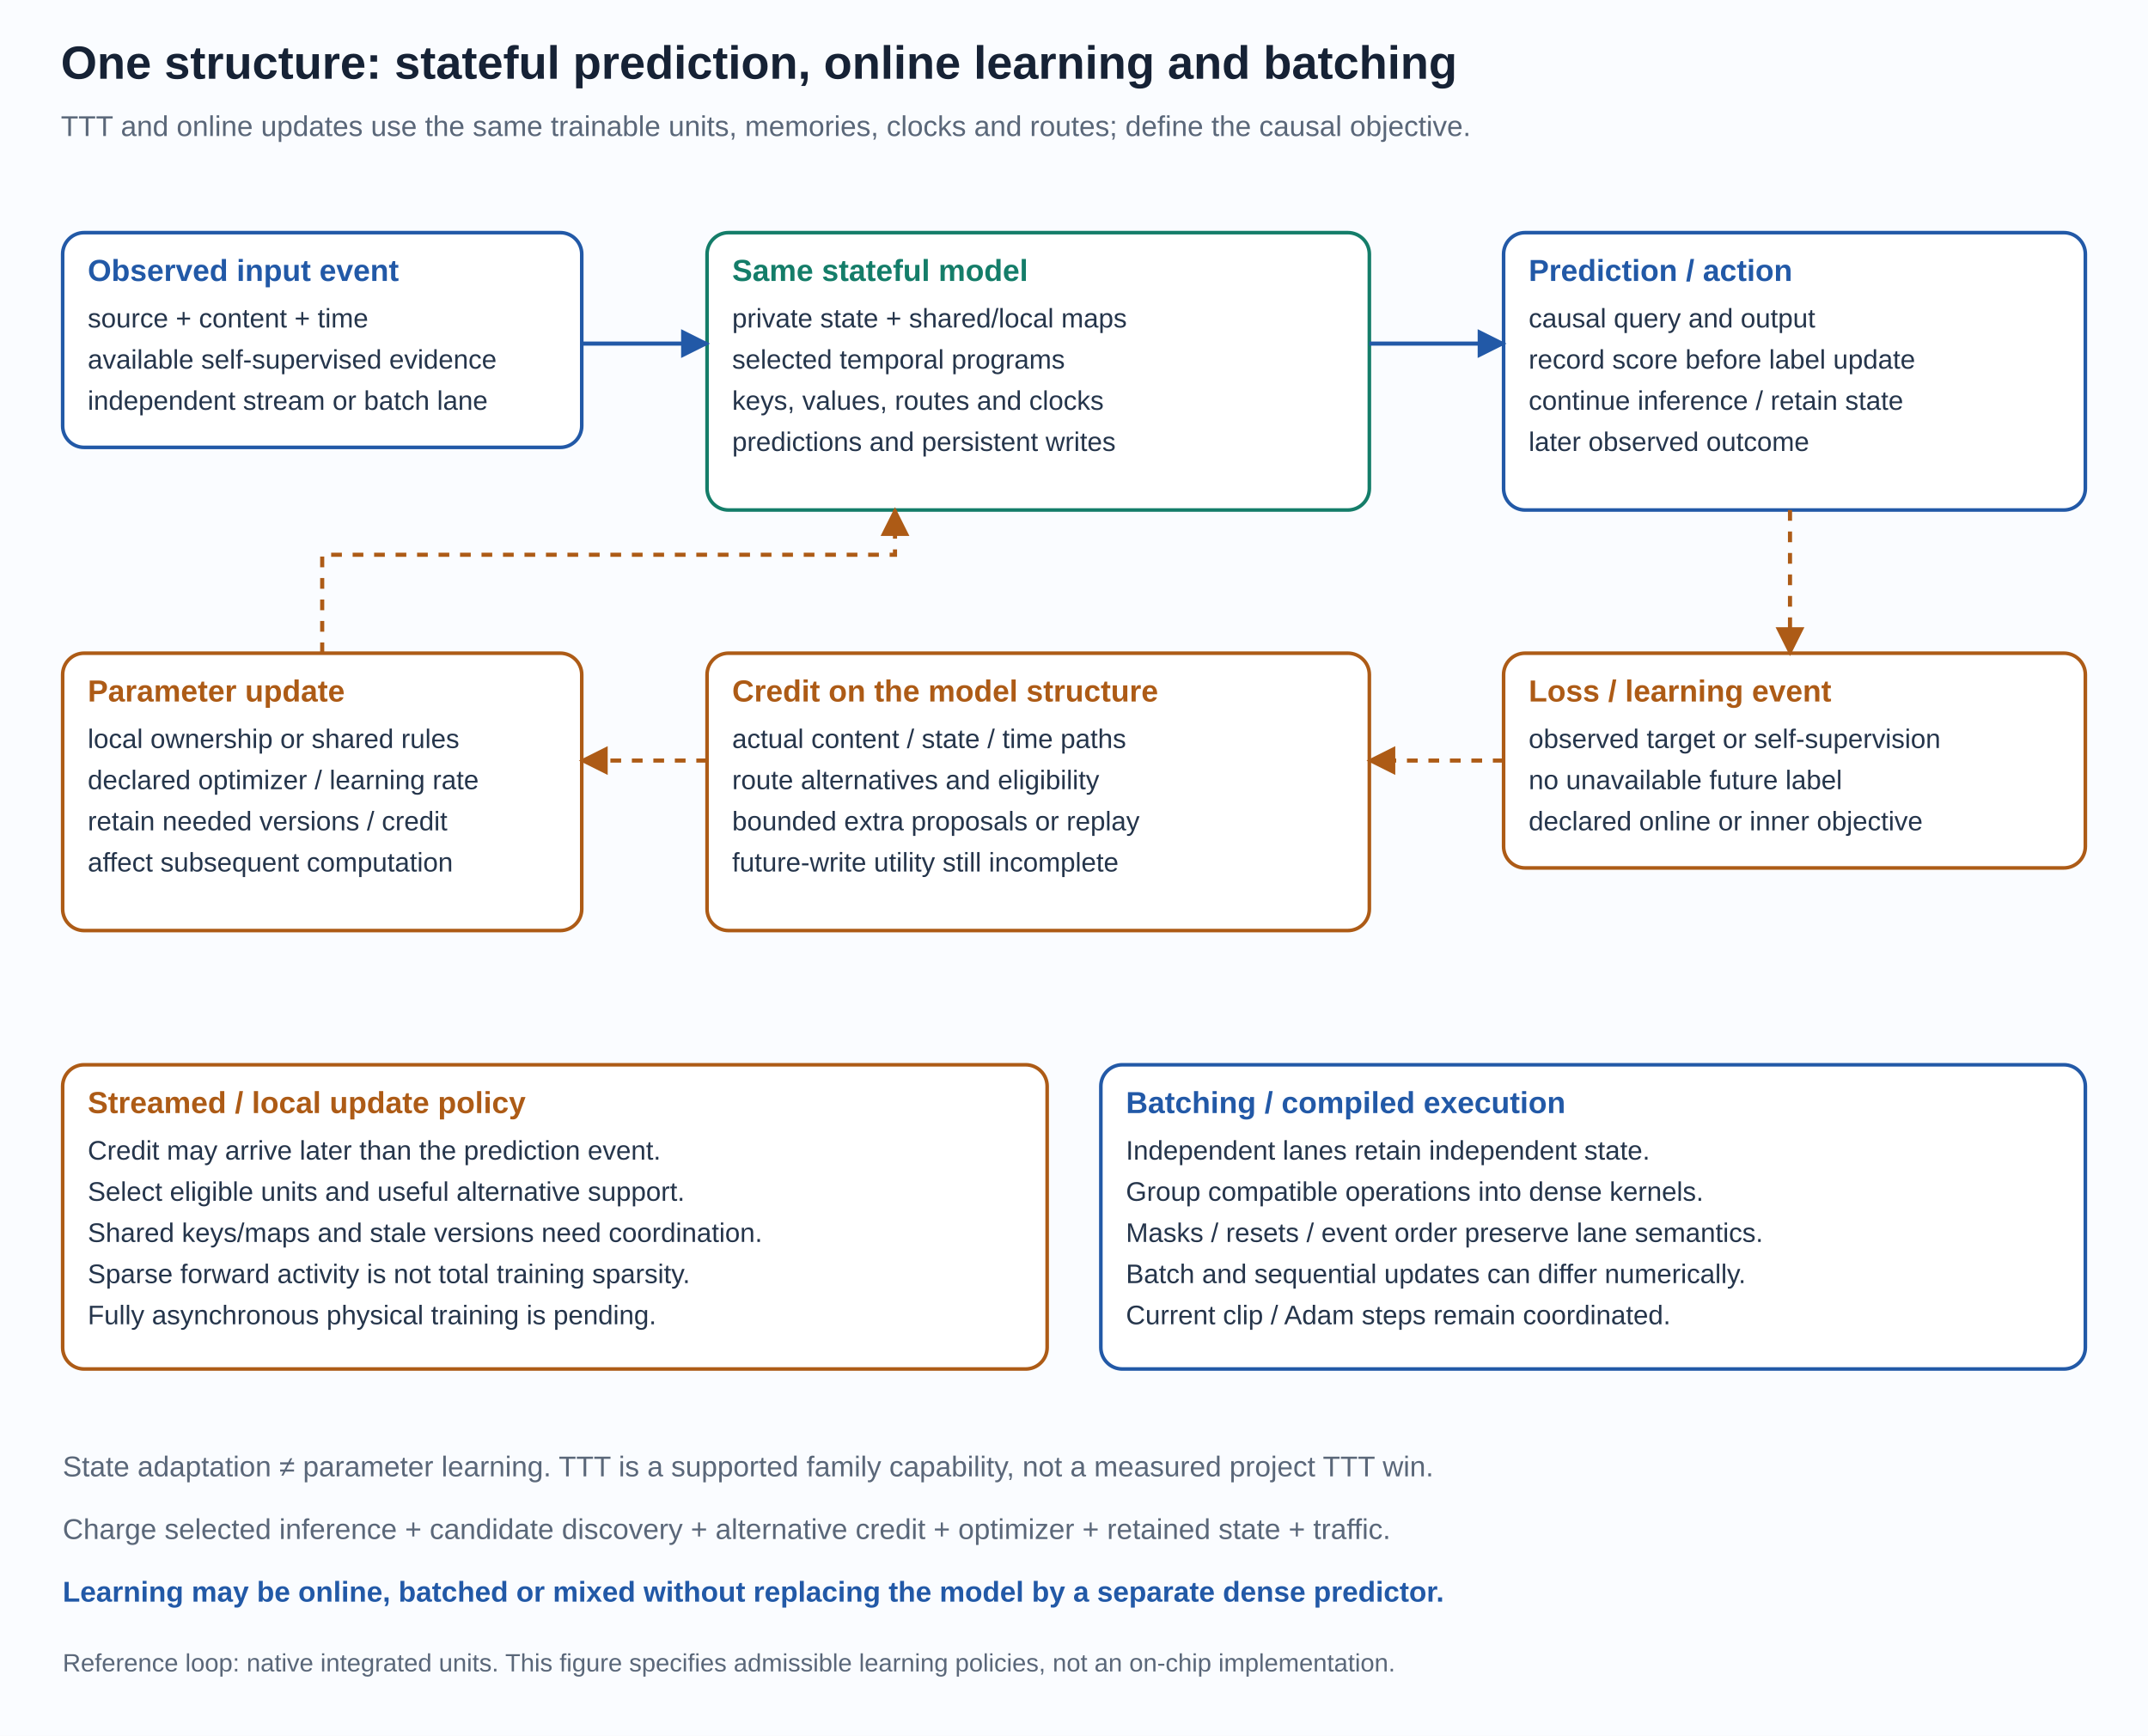
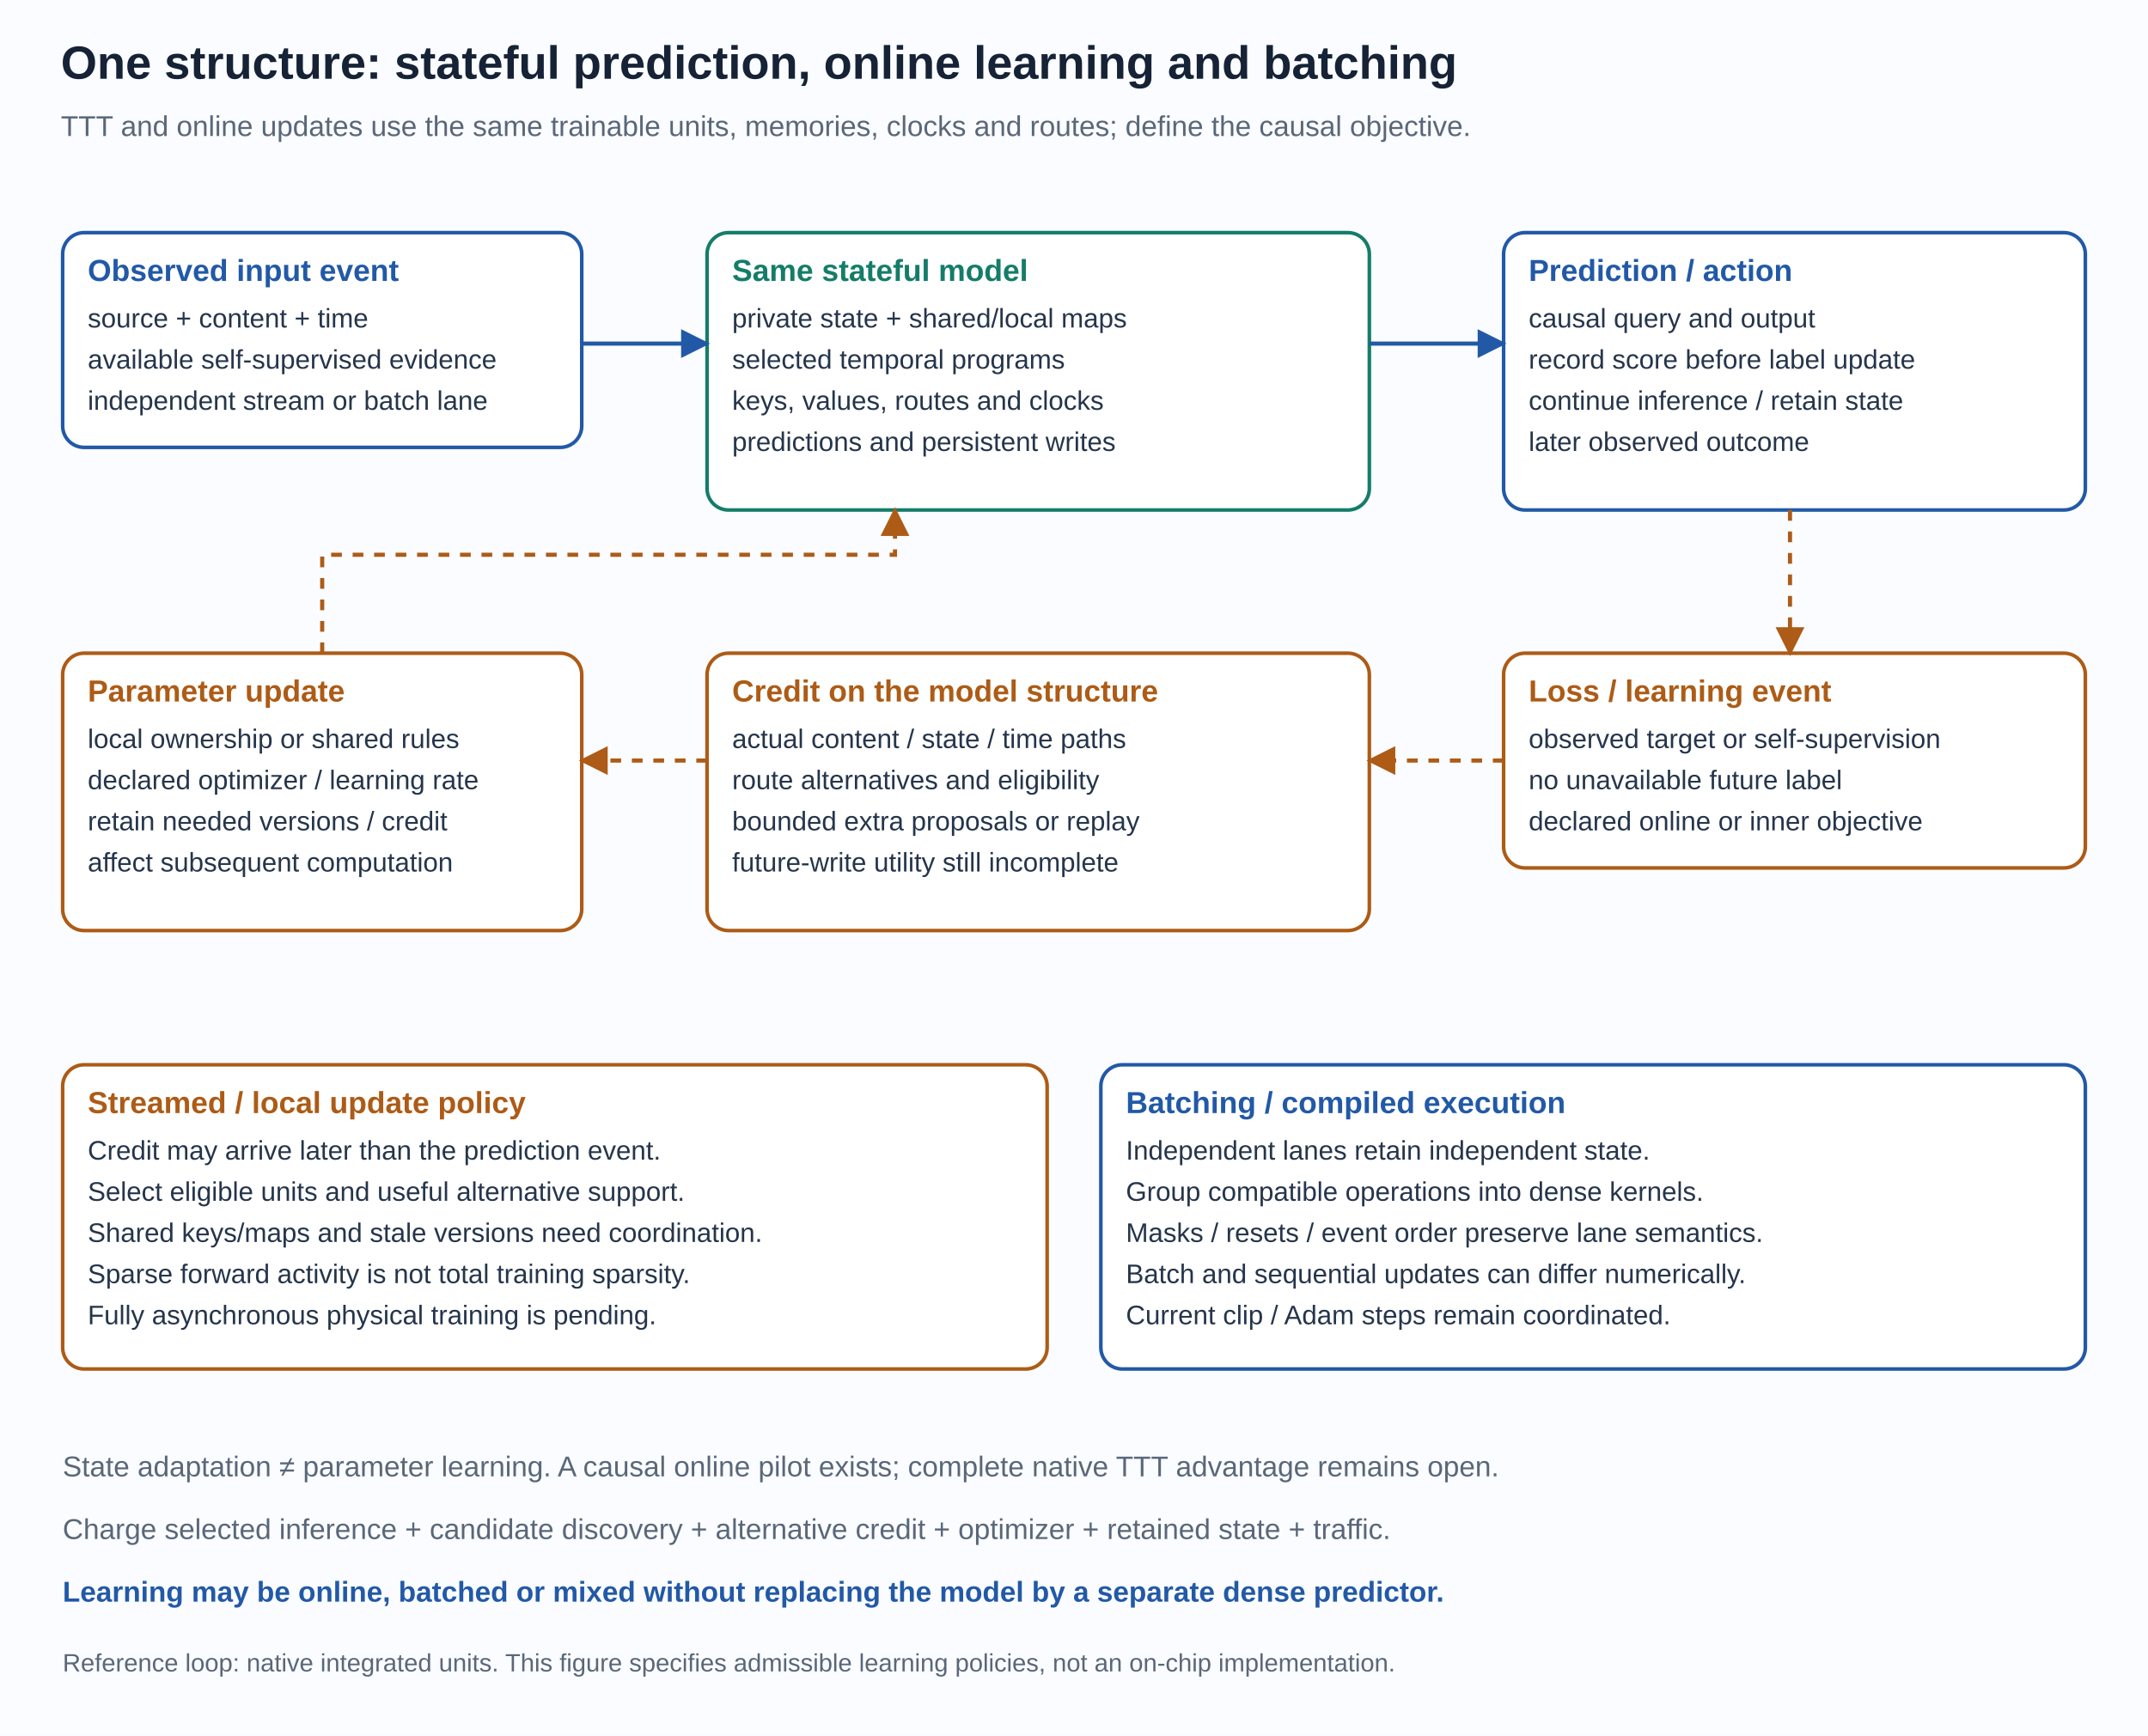
<svg xmlns="http://www.w3.org/2000/svg" viewBox="0 0 1200 970" role="img" aria-label="One structure: stateful prediction, online learning and batching">
  <defs>
    <marker id="arrow-8f37b5dc" viewBox="0 0 10 10" refX="9" refY="5" markerWidth="7" markerHeight="7" orient="auto-start-reverse">
      <path d="M0,0 L10,5 L0,10 Z" fill="context-stroke" />
    </marker>
  </defs>
  <rect width="1200" height="970" fill="#fafcff" />
  <text x="34" y="44" font-family="Arial, sans-serif" font-size="26" fill="#162235" font-weight="700">One structure: stateful prediction, online learning and batching</text>
  <text x="34" y="76" font-family="Arial, sans-serif" font-size="16" fill="#5a6779" font-weight="400">TTT and online updates use the same trainable units, memories, clocks and routes; define the causal objective.</text>
  <g class="">
    <rect x="35" y="130" width="290" height="120" rx="12" fill="white" stroke="#2259a7" stroke-width="2" />
    <text x="49" y="157" font-family="Arial, sans-serif" font-size="17" fill="#2259a7" font-weight="700">Observed input event</text>
    <text x="49" y="183" font-family="Arial, sans-serif" font-size="15" fill="#25354b" font-weight="400">source + content + time</text>
    <text x="49" y="206" font-family="Arial, sans-serif" font-size="15" fill="#25354b" font-weight="400">available self-supervised evidence</text>
    <text x="49" y="229" font-family="Arial, sans-serif" font-size="15" fill="#25354b" font-weight="400">independent stream or batch lane</text>
  </g>
  <g class="">
    <rect x="395" y="130" width="370" height="155" rx="12" fill="white" stroke="#147d69" stroke-width="2" />
    <text x="409" y="157" font-family="Arial, sans-serif" font-size="17" fill="#147d69" font-weight="700">Same stateful model</text>
    <text x="409" y="183" font-family="Arial, sans-serif" font-size="15" fill="#25354b" font-weight="400">private state + shared/local maps</text>
    <text x="409" y="206" font-family="Arial, sans-serif" font-size="15" fill="#25354b" font-weight="400">selected temporal programs</text>
    <text x="409" y="229" font-family="Arial, sans-serif" font-size="15" fill="#25354b" font-weight="400">keys, values, routes and clocks</text>
    <text x="409" y="252" font-family="Arial, sans-serif" font-size="15" fill="#25354b" font-weight="400">predictions and persistent writes</text>
  </g>
  <g class="">
    <rect x="840" y="130" width="325" height="155" rx="12" fill="white" stroke="#2259a7" stroke-width="2" />
    <text x="854" y="157" font-family="Arial, sans-serif" font-size="17" fill="#2259a7" font-weight="700">Prediction / action</text>
    <text x="854" y="183" font-family="Arial, sans-serif" font-size="15" fill="#25354b" font-weight="400">causal query and output</text>
    <text x="854" y="206" font-family="Arial, sans-serif" font-size="15" fill="#25354b" font-weight="400">record score before label update</text>
    <text x="854" y="229" font-family="Arial, sans-serif" font-size="15" fill="#25354b" font-weight="400">continue inference / retain state</text>
    <text x="854" y="252" font-family="Arial, sans-serif" font-size="15" fill="#25354b" font-weight="400">later observed outcome</text>
  </g>
  <polyline class="" points="325,192 395,192" fill="none" stroke="#2259a7" stroke-width="2.3" stroke-dasharray="0" marker-end="url(#arrow-8f37b5dc)" />
  <polyline class="" points="765,192 840,192" fill="none" stroke="#2259a7" stroke-width="2.3" stroke-dasharray="0" marker-end="url(#arrow-8f37b5dc)" />
  <g class="learning">
    <rect x="840" y="365" width="325" height="120" rx="12" fill="white" stroke="#ad5b16" stroke-width="2" />
    <text x="854" y="392" font-family="Arial, sans-serif" font-size="17" fill="#ad5b16" font-weight="700">Loss / learning event</text>
    <text x="854" y="418" font-family="Arial, sans-serif" font-size="15" fill="#25354b" font-weight="400">observed target or self-supervision</text>
    <text x="854" y="441" font-family="Arial, sans-serif" font-size="15" fill="#25354b" font-weight="400">no unavailable future label</text>
    <text x="854" y="464" font-family="Arial, sans-serif" font-size="15" fill="#25354b" font-weight="400">declared online or inner objective</text>
  </g>
  <g class="learning">
    <rect x="395" y="365" width="370" height="155" rx="12" fill="white" stroke="#ad5b16" stroke-width="2" />
    <text x="409" y="392" font-family="Arial, sans-serif" font-size="17" fill="#ad5b16" font-weight="700">Credit on the model structure</text>
    <text x="409" y="418" font-family="Arial, sans-serif" font-size="15" fill="#25354b" font-weight="400">actual content / state / time paths</text>
    <text x="409" y="441" font-family="Arial, sans-serif" font-size="15" fill="#25354b" font-weight="400">route alternatives and eligibility</text>
    <text x="409" y="464" font-family="Arial, sans-serif" font-size="15" fill="#25354b" font-weight="400">bounded extra proposals or replay</text>
    <text x="409" y="487" font-family="Arial, sans-serif" font-size="15" fill="#25354b" font-weight="400">future-write utility still incomplete</text>
  </g>
  <g class="learning">
    <rect x="35" y="365" width="290" height="155" rx="12" fill="white" stroke="#ad5b16" stroke-width="2" />
    <text x="49" y="392" font-family="Arial, sans-serif" font-size="17" fill="#ad5b16" font-weight="700">Parameter update</text>
    <text x="49" y="418" font-family="Arial, sans-serif" font-size="15" fill="#25354b" font-weight="400">local ownership or shared rules</text>
    <text x="49" y="441" font-family="Arial, sans-serif" font-size="15" fill="#25354b" font-weight="400">declared optimizer / learning rate</text>
    <text x="49" y="464" font-family="Arial, sans-serif" font-size="15" fill="#25354b" font-weight="400">retain needed versions / credit</text>
    <text x="49" y="487" font-family="Arial, sans-serif" font-size="15" fill="#25354b" font-weight="400">affect subsequent computation</text>
  </g>
  <polyline class="learning" points="1000,285 1000,365" fill="none" stroke="#ad5b16" stroke-width="2.3" stroke-dasharray="6" marker-end="url(#arrow-8f37b5dc)" />
  <polyline class="learning" points="840,425 765,425" fill="none" stroke="#ad5b16" stroke-width="2.3" stroke-dasharray="6" marker-end="url(#arrow-8f37b5dc)" />
  <polyline class="learning" points="395,425 325,425" fill="none" stroke="#ad5b16" stroke-width="2.3" stroke-dasharray="6" marker-end="url(#arrow-8f37b5dc)" />
  <polyline class="learning" points="180,365 180,310 500,310 500,285" fill="none" stroke="#ad5b16" stroke-width="2.3" stroke-dasharray="6" marker-end="url(#arrow-8f37b5dc)" />
  <g class="">
    <rect x="35" y="595" width="550" height="170" rx="12" fill="white" stroke="#ad5b16" stroke-width="2" />
    <text x="49" y="622" font-family="Arial, sans-serif" font-size="17" fill="#ad5b16" font-weight="700">Streamed / local update policy</text>
    <text x="49" y="648" font-family="Arial, sans-serif" font-size="15" fill="#25354b" font-weight="400">Credit may arrive later than the prediction event.</text>
    <text x="49" y="671" font-family="Arial, sans-serif" font-size="15" fill="#25354b" font-weight="400">Select eligible units and useful alternative support.</text>
    <text x="49" y="694" font-family="Arial, sans-serif" font-size="15" fill="#25354b" font-weight="400">Shared keys/maps and stale versions need coordination.</text>
    <text x="49" y="717" font-family="Arial, sans-serif" font-size="15" fill="#25354b" font-weight="400">Sparse forward activity is not total training sparsity.</text>
    <text x="49" y="740" font-family="Arial, sans-serif" font-size="15" fill="#25354b" font-weight="400">Fully asynchronous physical training is pending.</text>
  </g>
  <g class="">
    <rect x="615" y="595" width="550" height="170" rx="12" fill="white" stroke="#2259a7" stroke-width="2" />
    <text x="629" y="622" font-family="Arial, sans-serif" font-size="17" fill="#2259a7" font-weight="700">Batching / compiled execution</text>
    <text x="629" y="648" font-family="Arial, sans-serif" font-size="15" fill="#25354b" font-weight="400">Independent lanes retain independent state.</text>
    <text x="629" y="671" font-family="Arial, sans-serif" font-size="15" fill="#25354b" font-weight="400">Group compatible operations into dense kernels.</text>
    <text x="629" y="694" font-family="Arial, sans-serif" font-size="15" fill="#25354b" font-weight="400">Masks / resets / event order preserve lane semantics.</text>
    <text x="629" y="717" font-family="Arial, sans-serif" font-size="15" fill="#25354b" font-weight="400">Batch and sequential updates can differ numerically.</text>
    <text x="629" y="740" font-family="Arial, sans-serif" font-size="15" fill="#25354b" font-weight="400">Current clip / Adam steps remain coordinated.</text>
  </g>
-   <text x="35" y="825" font-family="Arial, sans-serif" font-size="16" fill="#5a6779" font-weight="400">State adaptation ≠ parameter learning. TTT is a supported family capability, not a measured project TTT win.</text>
+   <text x="35" y="825" font-family="Arial, sans-serif" font-size="16" fill="#5a6779" font-weight="400">State adaptation ≠ parameter learning. A causal online pilot exists; complete native TTT advantage remains open.</text>
  <text x="35" y="860" font-family="Arial, sans-serif" font-size="16" fill="#5a6779" font-weight="400">Charge selected inference + candidate discovery + alternative credit + optimizer + retained state + traffic.</text>
  <text x="35" y="895" font-family="Arial, sans-serif" font-size="16" fill="#2259a7" font-weight="700">Learning may be online, batched or mixed without replacing the model by a separate dense predictor.</text>
  <text x="35" y="934" font-family="Arial, sans-serif" font-size="14" fill="#5a6779" font-weight="400">Reference loop: native integrated units. This figure specifies admissible learning policies, not an on-chip implementation.</text>
</svg>
